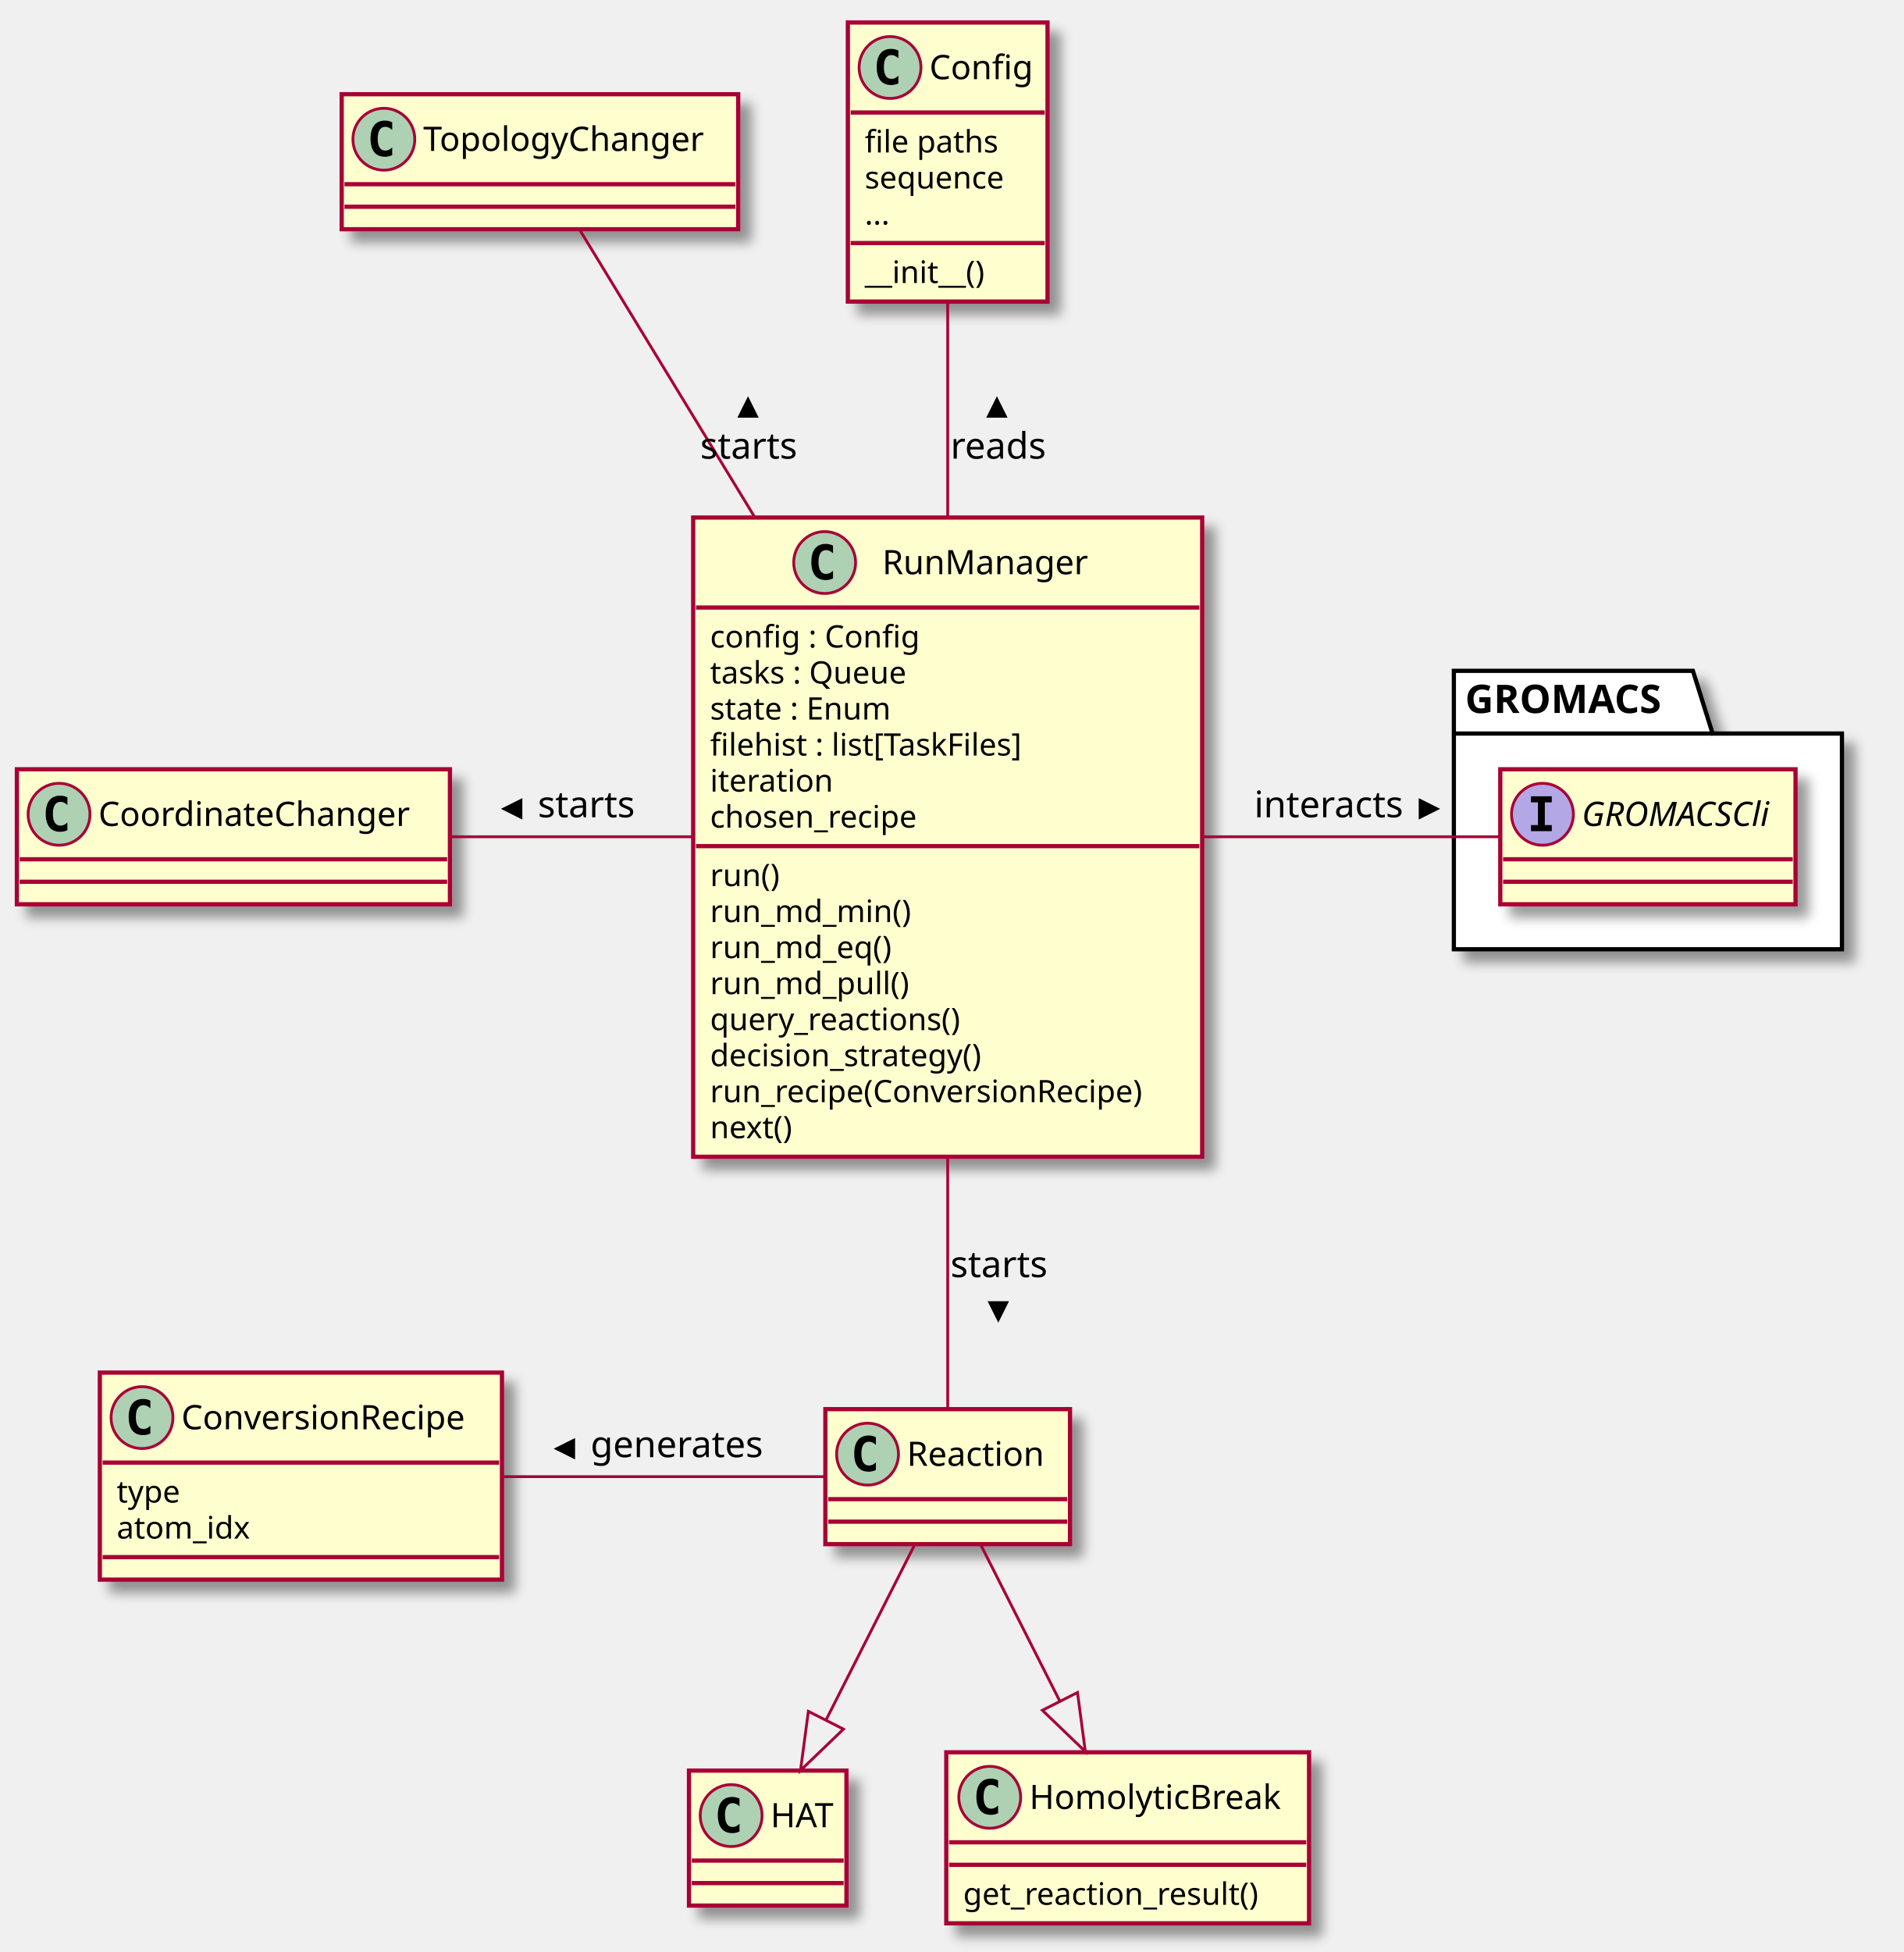
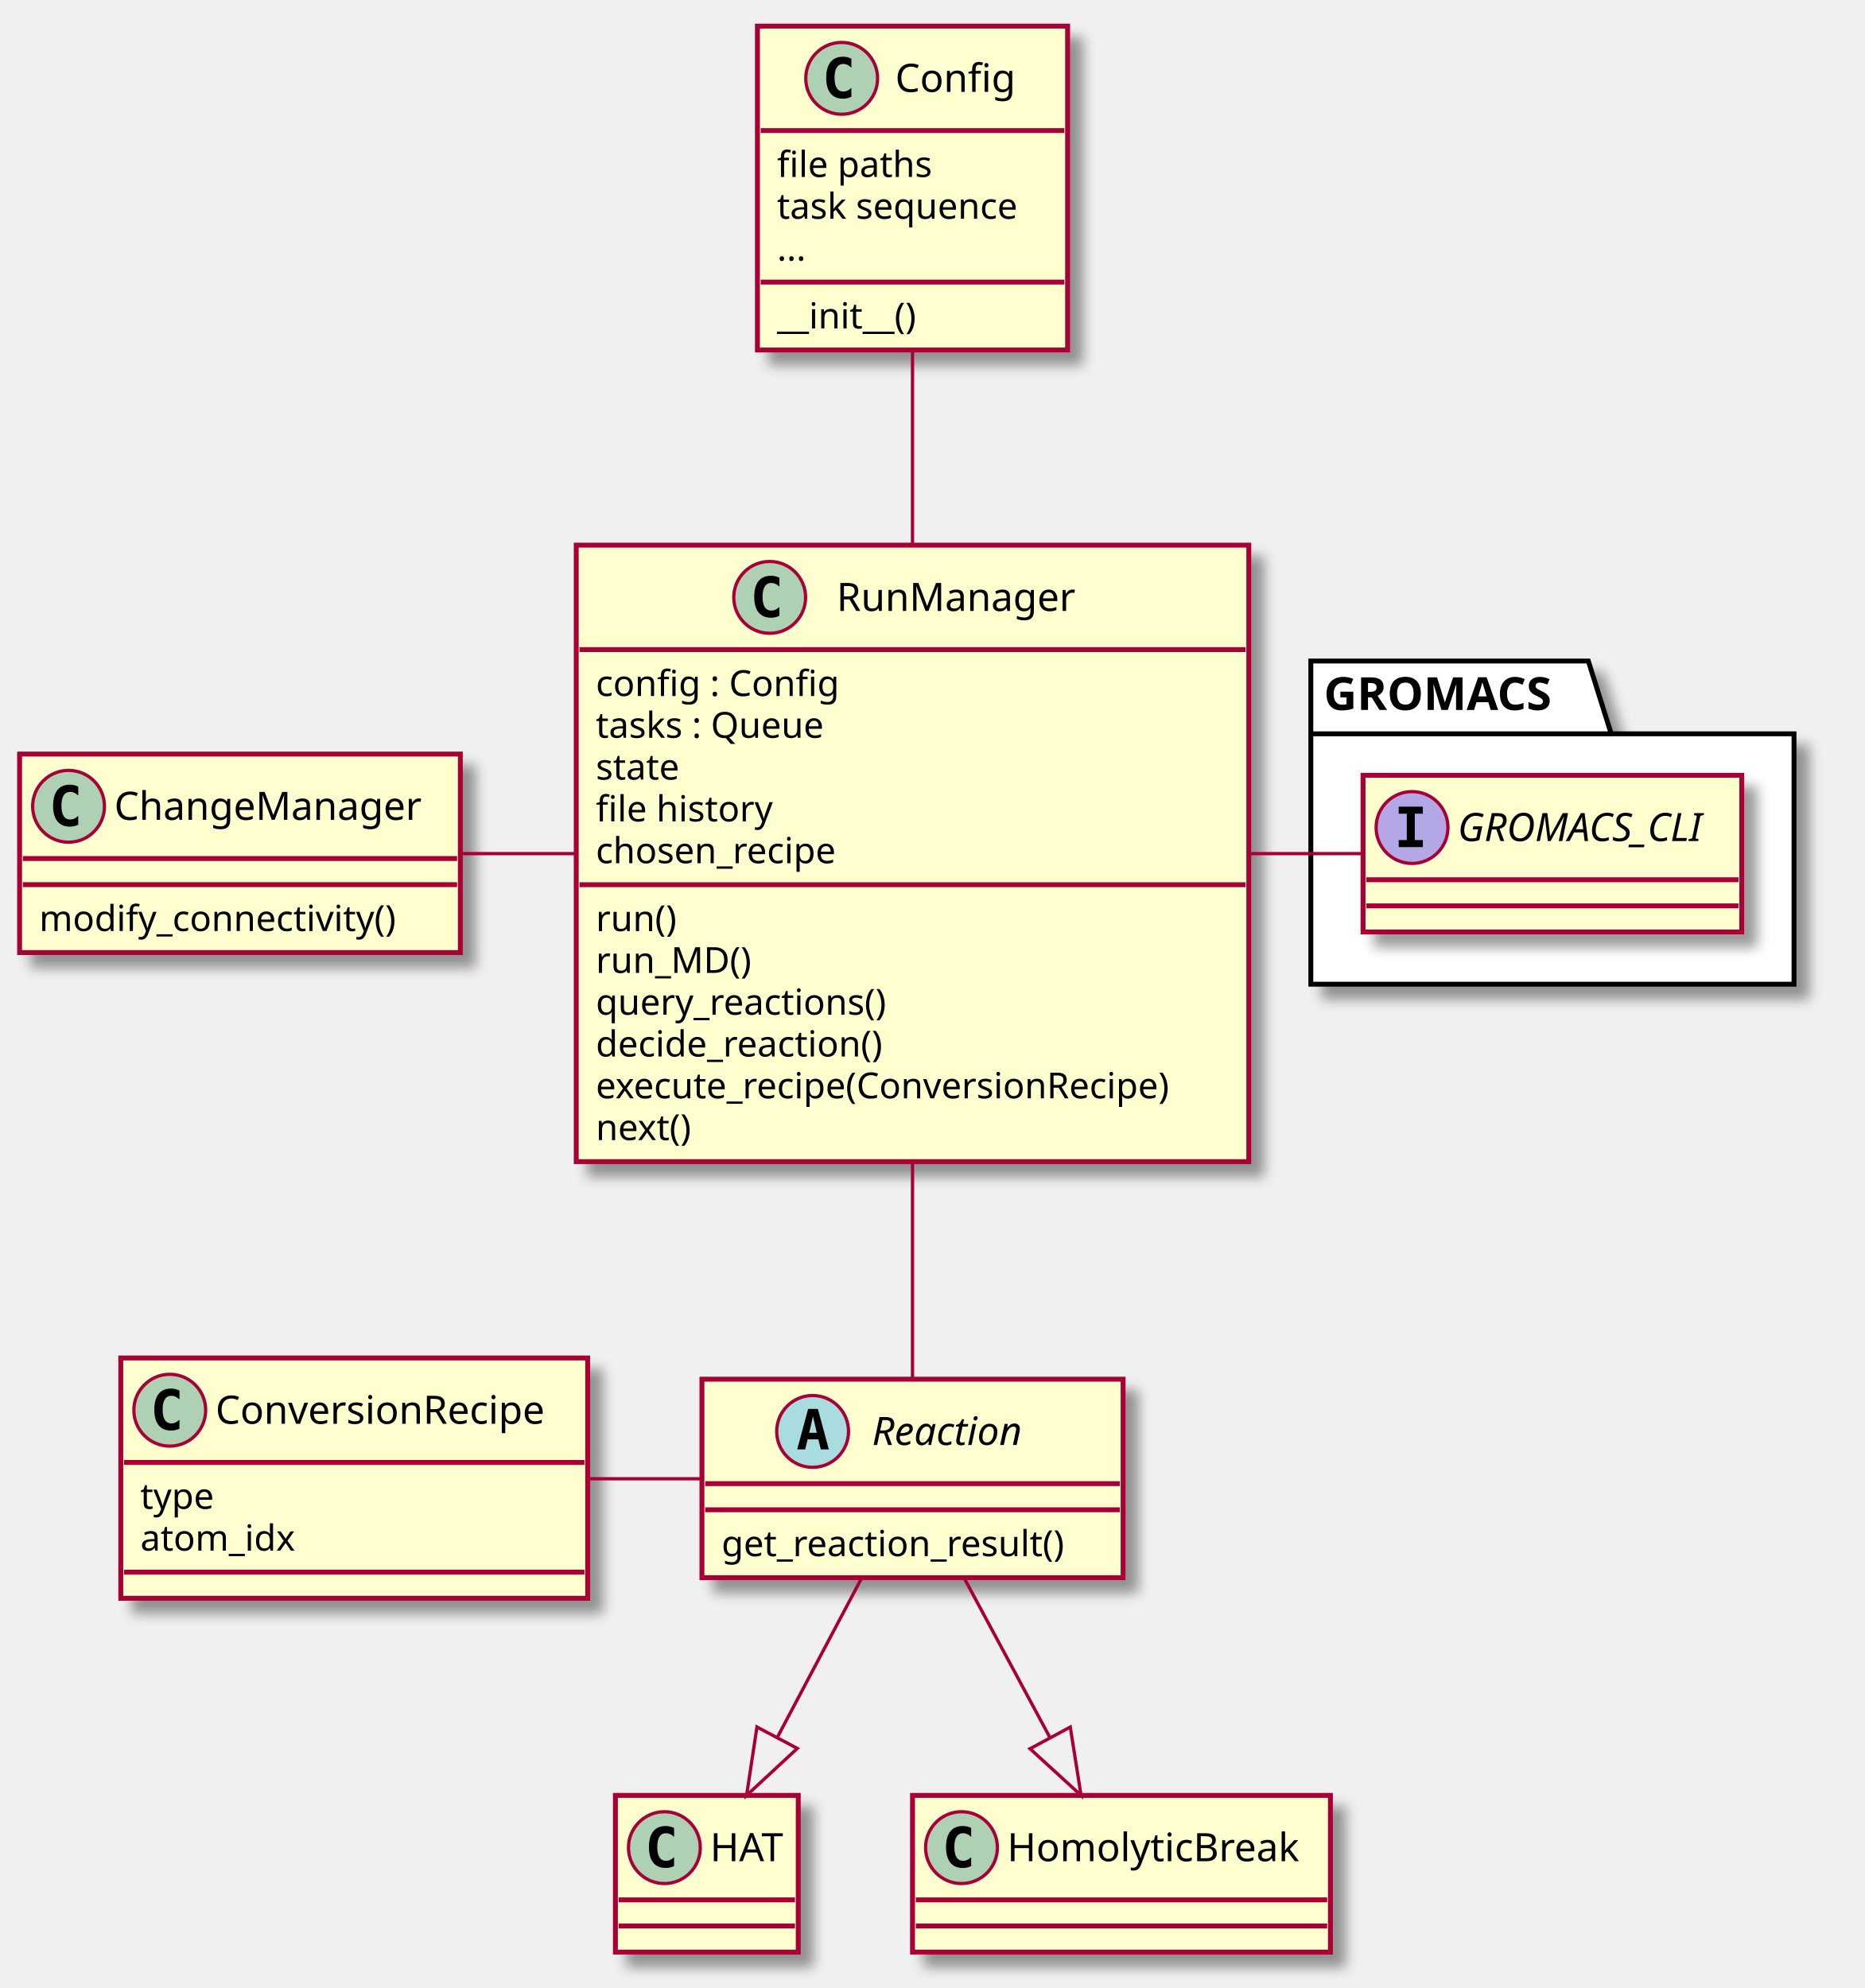
- <svg xmlns="http://www.w3.org/2000/svg" contentScriptType="application/ecmascript" contentStyleType="text/css" height="694px" preserveAspectRatio="none" style="width:677px;height:694px;" version="1.1" viewBox="0 0 677 694" width="677px" zoomAndPan="magnify">
+ <svg xmlns="http://www.w3.org/2000/svg" contentScriptType="application/ecmascript" contentStyleType="text/css" height="609px" preserveAspectRatio="none" style="width:571px;height:609px;" version="1.1" viewBox="0 0 571 609" width="571px" zoomAndPan="magnify">
  <defs>
-     <filter height="300%" id="f1kgyhbndls2fg" width="300%" x="-1" y="-1">
+     <filter height="300%" id="f1m5uqg4k4b4og" width="300%" x="-1" y="-1">
      <feGaussianBlur result="blurOut" stdDeviation="2.0" />
      <feColorMatrix in="blurOut" result="blurOut2" type="matrix" values="0 0 0 0 0 0 0 0 0 0 0 0 0 0 0 0 0 0 .4 0" />
      <feOffset dx="4.0" dy="4.0" in="blurOut2" result="blurOut3" />
      <feBlend in="SourceGraphic" in2="blurOut3" mode="normal" />
    </filter>
  </defs>
  <g>
-     <polygon fill="#FFFFFF" filter="url(#f1kgyhbndls2fg)" points="517,238.5,602,238.5,609,260.797,655,260.797,655,337.5,517,337.5,517,238.5" style="stroke: #000000; stroke-width: 1.5;" />
-     <line style="stroke: #000000; stroke-width: 1.5;" x1="517" x2="609" y1="260.797" y2="260.797" />
-     <text fill="#000000" font-family="sans-serif" font-size="14" font-weight="bold" lengthAdjust="spacingAndGlyphs" textLength="79" x="521" y="253.495">GROMACS</text>
-     <rect fill="#FEFECE" filter="url(#f1kgyhbndls2fg)" height="48" id="GROMACSCli" style="stroke: #A80036; stroke-width: 1.5;" width="105" x="533.5" y="273.5" />
-     <ellipse cx="548.5" cy="289.5" fill="#B4A7E5" rx="11" ry="11" style="stroke: #A80036; stroke-width: 1.0;" />
-     <path d="M544.422,285.266 L544.422,283.109 L551.812,283.109 L551.812,285.266 L549.344,285.266 L549.344,293.344 L551.812,293.344 L551.812,295.5 L544.422,295.5 L544.422,293.344 L546.891,293.344 L546.891,285.266 L544.422,285.266 Z " />
-     <text fill="#000000" font-family="sans-serif" font-size="12" font-style="italic" lengthAdjust="spacingAndGlyphs" textLength="73" x="562.5" y="293.654">GROMACSCli</text>
-     <line style="stroke: #A80036; stroke-width: 1.5;" x1="534.5" x2="637.5" y1="305.5" y2="305.5" />
-     <line style="stroke: #A80036; stroke-width: 1.5;" x1="534.5" x2="637.5" y1="313.5" y2="313.5" />
-     <rect fill="#FEFECE" filter="url(#f1kgyhbndls2fg)" height="227.266" id="RunManager" style="stroke: #A80036; stroke-width: 1.5;" width="181" x="246.5" y="184" />
-     <ellipse cx="293.25" cy="200" fill="#ADD1B2" rx="11" ry="11" style="stroke: #A80036; stroke-width: 1.0;" />
-     <path d="M296.219,205.641 Q295.641,205.938 295,206.078 Q294.359,206.234 293.656,206.234 Q291.156,206.234 289.828,204.594 Q288.516,202.938 288.516,199.812 Q288.516,196.688 289.828,195.031 Q291.156,193.375 293.656,193.375 Q294.359,193.375 295,193.531 Q295.656,193.688 296.219,193.984 L296.219,196.703 Q295.594,196.125 295,195.859 Q294.406,195.578 293.781,195.578 Q292.438,195.578 291.75,196.656 Q291.062,197.719 291.062,199.812 Q291.062,201.906 291.75,202.984 Q292.438,204.047 293.781,204.047 Q294.406,204.047 295,203.781 Q295.594,203.5 296.219,202.922 L296.219,205.641 Z " />
-     <text fill="#000000" font-family="sans-serif" font-size="12" lengthAdjust="spacingAndGlyphs" textLength="79" x="313.75" y="204.154">RunManager</text>
-     <line style="stroke: #A80036; stroke-width: 1.5;" x1="247.5" x2="426.5" y1="216" y2="216" />
-     <text fill="#000000" font-family="sans-serif" font-size="11" lengthAdjust="spacingAndGlyphs" textLength="82" x="252.5" y="230.21">config : Config</text>
-     <text fill="#000000" font-family="sans-serif" font-size="11" lengthAdjust="spacingAndGlyphs" textLength="80" x="252.5" y="243.015">tasks : Queue</text>
-     <text fill="#000000" font-family="sans-serif" font-size="11" lengthAdjust="spacingAndGlyphs" textLength="73" x="252.5" y="255.82">state : Enum</text>
-     <text fill="#000000" font-family="sans-serif" font-size="11" lengthAdjust="spacingAndGlyphs" textLength="128" x="252.5" y="268.625">filehist : list[TaskFiles]</text>
-     <text fill="#000000" font-family="sans-serif" font-size="11" lengthAdjust="spacingAndGlyphs" textLength="47" x="252.5" y="281.429">iteration</text>
-     <text fill="#000000" font-family="sans-serif" font-size="11" lengthAdjust="spacingAndGlyphs" textLength="82" x="252.5" y="294.234">chosen_recipe</text>
-     <line style="stroke: #A80036; stroke-width: 1.5;" x1="247.5" x2="426.5" y1="300.828" y2="300.828" />
-     <text fill="#000000" font-family="sans-serif" font-size="11" lengthAdjust="spacingAndGlyphs" textLength="27" x="252.5" y="315.039">run()</text>
-     <text fill="#000000" font-family="sans-serif" font-size="11" lengthAdjust="spacingAndGlyphs" textLength="78" x="252.5" y="327.843">run_md_min()</text>
-     <text fill="#000000" font-family="sans-serif" font-size="11" lengthAdjust="spacingAndGlyphs" textLength="71" x="252.5" y="340.648">run_md_eq()</text>
-     <text fill="#000000" font-family="sans-serif" font-size="11" lengthAdjust="spacingAndGlyphs" textLength="77" x="252.5" y="353.453">run_md_pull()</text>
-     <text fill="#000000" font-family="sans-serif" font-size="11" lengthAdjust="spacingAndGlyphs" textLength="99" x="252.5" y="366.257">query_reactions()</text>
-     <text fill="#000000" font-family="sans-serif" font-size="11" lengthAdjust="spacingAndGlyphs" textLength="108" x="252.5" y="379.062">decision_strategy()</text>
-     <text fill="#000000" font-family="sans-serif" font-size="11" lengthAdjust="spacingAndGlyphs" textLength="169" x="252.5" y="391.867">run_recipe(ConversionRecipe)</text>
-     <text fill="#000000" font-family="sans-serif" font-size="11" lengthAdjust="spacingAndGlyphs" textLength="32" x="252.5" y="404.671">next()</text>
-     <rect fill="#FEFECE" filter="url(#f1kgyhbndls2fg)" height="99.219" id="Config" style="stroke: #A80036; stroke-width: 1.5;" width="71" x="301.5" y="8" />
-     <ellipse cx="316.5" cy="24" fill="#ADD1B2" rx="11" ry="11" style="stroke: #A80036; stroke-width: 1.0;" />
-     <path d="M319.469,29.641 Q318.891,29.938 318.25,30.078 Q317.609,30.234 316.906,30.234 Q314.406,30.234 313.078,28.594 Q311.766,26.938 311.766,23.812 Q311.766,20.688 313.078,19.031 Q314.406,17.375 316.906,17.375 Q317.609,17.375 318.25,17.531 Q318.906,17.688 319.469,17.984 L319.469,20.703 Q318.844,20.125 318.25,19.859 Q317.656,19.578 317.031,19.578 Q315.688,19.578 315,20.656 Q314.312,21.719 314.312,23.812 Q314.312,25.906 315,26.984 Q315.688,28.047 317.031,28.047 Q317.656,28.047 318.25,27.781 Q318.844,27.5 319.469,26.922 L319.469,29.641 Z " />
-     <text fill="#000000" font-family="sans-serif" font-size="12" lengthAdjust="spacingAndGlyphs" textLength="39" x="330.5" y="28.154">Config</text>
-     <line style="stroke: #A80036; stroke-width: 1.5;" x1="302.5" x2="371.5" y1="40" y2="40" />
-     <text fill="#000000" font-family="sans-serif" font-size="11" lengthAdjust="spacingAndGlyphs" textLength="53" x="307.5" y="54.21">file paths</text>
-     <text fill="#000000" font-family="sans-serif" font-size="11" lengthAdjust="spacingAndGlyphs" textLength="55" x="307.5" y="67.015">sequence</text>
-     <text fill="#000000" font-family="sans-serif" font-size="11" lengthAdjust="spacingAndGlyphs" textLength="12" x="307.5" y="79.82">...</text>
-     <line style="stroke: #A80036; stroke-width: 1.5;" x1="302.5" x2="371.5" y1="86.414" y2="86.414" />
-     <text fill="#000000" font-family="sans-serif" font-size="11" lengthAdjust="spacingAndGlyphs" textLength="49" x="307.5" y="100.624">__init__()</text>
-     <rect fill="#FEFECE" filter="url(#f1kgyhbndls2fg)" height="73.609" id="ConversionRecipe" style="stroke: #A80036; stroke-width: 1.5;" width="143" x="35.5" y="488" />
-     <ellipse cx="50.5" cy="504" fill="#ADD1B2" rx="11" ry="11" style="stroke: #A80036; stroke-width: 1.0;" />
-     <path d="M53.469,509.641 Q52.891,509.938 52.25,510.078 Q51.609,510.234 50.906,510.234 Q48.406,510.234 47.078,508.594 Q45.766,506.938 45.766,503.812 Q45.766,500.688 47.078,499.031 Q48.406,497.375 50.906,497.375 Q51.609,497.375 52.25,497.531 Q52.906,497.688 53.469,497.984 L53.469,500.703 Q52.844,500.125 52.25,499.859 Q51.656,499.578 51.031,499.578 Q49.688,499.578 49,500.656 Q48.312,501.719 48.312,503.812 Q48.312,505.906 49,506.984 Q49.688,508.047 51.031,508.047 Q51.656,508.047 52.25,507.781 Q52.844,507.5 53.469,506.922 L53.469,509.641 Z " />
-     <text fill="#000000" font-family="sans-serif" font-size="12" lengthAdjust="spacingAndGlyphs" textLength="111" x="64.5" y="508.154">ConversionRecipe</text>
-     <line style="stroke: #A80036; stroke-width: 1.5;" x1="36.5" x2="177.5" y1="520" y2="520" />
-     <text fill="#000000" font-family="sans-serif" font-size="11" lengthAdjust="spacingAndGlyphs" textLength="24" x="41.5" y="534.21">type</text>
-     <text fill="#000000" font-family="sans-serif" font-size="11" lengthAdjust="spacingAndGlyphs" textLength="51" x="41.5" y="547.015">atom_idx</text>
-     <line style="stroke: #A80036; stroke-width: 1.5;" x1="36.5" x2="177.5" y1="553.609" y2="553.609" />
-     <rect fill="#FEFECE" filter="url(#f1kgyhbndls2fg)" height="48" id="Reaction" style="stroke: #A80036; stroke-width: 1.5;" width="87" x="293.5" y="501" />
-     <ellipse cx="308.5" cy="517" fill="#ADD1B2" rx="11" ry="11" style="stroke: #A80036; stroke-width: 1.0;" />
-     <path d="M311.469,522.641 Q310.891,522.938 310.25,523.078 Q309.609,523.234 308.906,523.234 Q306.406,523.234 305.078,521.594 Q303.766,519.938 303.766,516.812 Q303.766,513.688 305.078,512.031 Q306.406,510.375 308.906,510.375 Q309.609,510.375 310.25,510.531 Q310.906,510.688 311.469,510.984 L311.469,513.703 Q310.844,513.125 310.25,512.859 Q309.656,512.578 309.031,512.578 Q307.688,512.578 307,513.656 Q306.312,514.719 306.312,516.812 Q306.312,518.906 307,519.984 Q307.688,521.047 309.031,521.047 Q309.656,521.047 310.25,520.781 Q310.844,520.5 311.469,519.922 L311.469,522.641 Z " />
-     <text fill="#000000" font-family="sans-serif" font-size="12" lengthAdjust="spacingAndGlyphs" textLength="55" x="322.5" y="521.154">Reaction</text>
-     <line style="stroke: #A80036; stroke-width: 1.5;" x1="294.5" x2="379.5" y1="533" y2="533" />
-     <line style="stroke: #A80036; stroke-width: 1.5;" x1="294.5" x2="379.5" y1="541" y2="541" />
-     <rect fill="#FEFECE" filter="url(#f1kgyhbndls2fg)" height="48" id="HAT" style="stroke: #A80036; stroke-width: 1.5;" width="56" x="245" y="629.5" />
-     <ellipse cx="260" cy="645.5" fill="#ADD1B2" rx="11" ry="11" style="stroke: #A80036; stroke-width: 1.0;" />
-     <path d="M262.969,651.141 Q262.391,651.438 261.75,651.578 Q261.109,651.734 260.406,651.734 Q257.906,651.734 256.578,650.094 Q255.266,648.438 255.266,645.312 Q255.266,642.188 256.578,640.531 Q257.906,638.875 260.406,638.875 Q261.109,638.875 261.75,639.031 Q262.406,639.188 262.969,639.484 L262.969,642.203 Q262.344,641.625 261.75,641.359 Q261.156,641.078 260.531,641.078 Q259.188,641.078 258.5,642.156 Q257.812,643.219 257.812,645.312 Q257.812,647.406 258.5,648.484 Q259.188,649.547 260.531,649.547 Q261.156,649.547 261.75,649.281 Q262.344,649 262.969,648.422 L262.969,651.141 Z " />
-     <text fill="#000000" font-family="sans-serif" font-size="12" lengthAdjust="spacingAndGlyphs" textLength="24" x="274" y="649.654">HAT</text>
-     <line style="stroke: #A80036; stroke-width: 1.5;" x1="246" x2="300" y1="661.5" y2="661.5" />
-     <line style="stroke: #A80036; stroke-width: 1.5;" x1="246" x2="300" y1="669.5" y2="669.5" />
-     <rect fill="#FEFECE" filter="url(#f1kgyhbndls2fg)" height="60.805" id="HomolyticBreak" style="stroke: #A80036; stroke-width: 1.5;" width="129" x="336.5" y="623" />
-     <ellipse cx="351.95" cy="639" fill="#ADD1B2" rx="11" ry="11" style="stroke: #A80036; stroke-width: 1.0;" />
-     <path d="M354.919,644.641 Q354.341,644.938 353.7,645.078 Q353.059,645.234 352.356,645.234 Q349.856,645.234 348.528,643.594 Q347.216,641.938 347.216,638.812 Q347.216,635.688 348.528,634.031 Q349.856,632.375 352.356,632.375 Q353.059,632.375 353.7,632.531 Q354.356,632.688 354.919,632.984 L354.919,635.703 Q354.294,635.125 353.7,634.859 Q353.106,634.578 352.481,634.578 Q351.137,634.578 350.45,635.656 Q349.762,636.719 349.762,638.812 Q349.762,640.906 350.45,641.984 Q351.137,643.047 352.481,643.047 Q353.106,643.047 353.7,642.781 Q354.294,642.5 354.919,641.922 L354.919,644.641 Z " />
-     <text fill="#000000" font-family="sans-serif" font-size="12" lengthAdjust="spacingAndGlyphs" textLength="96" x="366.05" y="643.154">HomolyticBreak</text>
-     <line style="stroke: #A80036; stroke-width: 1.5;" x1="337.5" x2="464.5" y1="655" y2="655" />
-     <line style="stroke: #A80036; stroke-width: 1.5;" x1="337.5" x2="464.5" y1="663" y2="663" />
-     <text fill="#000000" font-family="sans-serif" font-size="11" lengthAdjust="spacingAndGlyphs" textLength="117" x="342.5" y="677.21">get_reaction_result()</text>
-     <rect fill="#FEFECE" filter="url(#f1kgyhbndls2fg)" height="48" id="CoordinateChanger" style="stroke: #A80036; stroke-width: 1.5;" width="154" x="6" y="273.5" />
-     <ellipse cx="21" cy="289.5" fill="#ADD1B2" rx="11" ry="11" style="stroke: #A80036; stroke-width: 1.0;" />
-     <path d="M23.969,295.141 Q23.391,295.438 22.75,295.578 Q22.109,295.734 21.406,295.734 Q18.906,295.734 17.578,294.094 Q16.266,292.438 16.266,289.312 Q16.266,286.188 17.578,284.531 Q18.906,282.875 21.406,282.875 Q22.109,282.875 22.75,283.031 Q23.406,283.188 23.969,283.484 L23.969,286.203 Q23.344,285.625 22.75,285.359 Q22.156,285.078 21.531,285.078 Q20.188,285.078 19.5,286.156 Q18.812,287.219 18.812,289.312 Q18.812,291.406 19.5,292.484 Q20.188,293.547 21.531,293.547 Q22.156,293.547 22.75,293.281 Q23.344,293 23.969,292.422 L23.969,295.141 Z " />
-     <text fill="#000000" font-family="sans-serif" font-size="12" lengthAdjust="spacingAndGlyphs" textLength="122" x="35" y="293.654">CoordinateChanger</text>
-     <line style="stroke: #A80036; stroke-width: 1.5;" x1="7" x2="159" y1="305.5" y2="305.5" />
-     <line style="stroke: #A80036; stroke-width: 1.5;" x1="7" x2="159" y1="313.5" y2="313.5" />
-     <rect fill="#FEFECE" filter="url(#f1kgyhbndls2fg)" height="48" id="TopologyChanger" style="stroke: #A80036; stroke-width: 1.5;" width="141" x="121.5" y="33.5" />
-     <ellipse cx="136.5" cy="49.5" fill="#ADD1B2" rx="11" ry="11" style="stroke: #A80036; stroke-width: 1.0;" />
-     <path d="M139.469,55.141 Q138.891,55.438 138.25,55.578 Q137.609,55.734 136.906,55.734 Q134.406,55.734 133.078,54.094 Q131.766,52.438 131.766,49.312 Q131.766,46.188 133.078,44.531 Q134.406,42.875 136.906,42.875 Q137.609,42.875 138.25,43.031 Q138.906,43.188 139.469,43.484 L139.469,46.203 Q138.844,45.625 138.25,45.359 Q137.656,45.078 137.031,45.078 Q135.688,45.078 135,46.156 Q134.312,47.219 134.312,49.312 Q134.312,51.406 135,52.484 Q135.688,53.547 137.031,53.547 Q137.656,53.547 138.25,53.281 Q138.844,53 139.469,52.422 L139.469,55.141 Z " />
-     <text fill="#000000" font-family="sans-serif" font-size="12" lengthAdjust="spacingAndGlyphs" textLength="109" x="150.5" y="53.654">TopologyChanger</text>
-     <line style="stroke: #A80036; stroke-width: 1.5;" x1="122.5" x2="261.5" y1="65.5" y2="65.5" />
-     <line style="stroke: #A80036; stroke-width: 1.5;" x1="122.5" x2="261.5" y1="73.5" y2="73.5" />
-     <path d="M325.26,549.2 C316.47,566.59 304.2,590.83 293.76,611.46 " fill="none" id="Reaction-HAT" style="stroke: #A80036; stroke-width: 1.0;" />
-     <polygon fill="none" points="299.94,614.76,284.66,629.45,287.45,608.44,299.94,614.76" style="stroke: #A80036; stroke-width: 1.0;" />
-     <path d="M348.74,549.2 C356.59,564.72 367.2,585.69 376.81,604.69 " fill="none" id="Reaction-HomolyticBreak" style="stroke: #A80036; stroke-width: 1.0;" />
-     <polygon fill="none" points="383.16,601.74,385.95,622.75,370.67,608.06,383.16,601.74" style="stroke: #A80036; stroke-width: 1.0;" />
-     <path d="M337,107.24 C337,129.54 337,156.97 337,183.96 " fill="none" id="Config-RunManager" style="stroke: #A80036; stroke-width: 1.0;" />
-     <polygon fill="#000000" points="351.5,148,354.5,142,357.5,148,351.5,148" style="stroke: #000000; stroke-width: 1.0;" />
-     <text fill="#000000" font-family="sans-serif" font-size="13" lengthAdjust="spacingAndGlyphs" textLength="36" x="338" y="163.067">reads</text>
-     <path d="M427.6,297.5 C463.2,297.5 502.8,297.5 533.5,297.5 " fill="none" id="RunManager-GROMACSCli" style="stroke: #A80036; stroke-width: 1.0;" />
-     <text fill="#000000" font-family="sans-serif" font-size="13" lengthAdjust="spacingAndGlyphs" textLength="56" x="446" y="290.567">interacts</text>
-     <polygon fill="#000000" points="505,284.566,511,287.566,505,290.566,505,284.566" style="stroke: #000000; stroke-width: 1.0;" />
-     <path d="M337,411.25 C337,445.16 337,479.08 337,500.72 " fill="none" id="RunManager-Reaction" style="stroke: #A80036; stroke-width: 1.0;" />
-     <text fill="#000000" font-family="sans-serif" font-size="13" lengthAdjust="spacingAndGlyphs" textLength="37" x="338" y="454.067">starts</text>
-     <polygon fill="#000000" points="352,463.133,355,469.133,358,463.133,352,463.133" style="stroke: #000000; stroke-width: 1.0;" />
-     <path d="M178.51,525 C216.1,525 260.95,525 293.33,525 " fill="none" id="ConversionRecipe-Reaction" style="stroke: #A80036; stroke-width: 1.0;" />
-     <polygon fill="#000000" points="204,512.066,198,515.066,204,518.066,204,512.066" style="stroke: #000000; stroke-width: 1.0;" />
-     <text fill="#000000" font-family="sans-serif" font-size="13" lengthAdjust="spacingAndGlyphs" textLength="65" x="210" y="518.067">generates</text>
-     <path d="M160.24,297.5 C187.39,297.5 218.14,297.5 246.29,297.5 " fill="none" id="CoordinateChanger-RunManager" style="stroke: #A80036; stroke-width: 1.0;" />
-     <polygon fill="#000000" points="185.25,284.566,179.25,287.566,185.25,290.566,185.25,284.566" style="stroke: #000000; stroke-width: 1.0;" />
-     <text fill="#000000" font-family="sans-serif" font-size="13" lengthAdjust="spacingAndGlyphs" textLength="37" x="191.25" y="290.567">starts</text>
-     <path d="M206.17,81.75 C220.85,105.85 244.89,145.32 268.39,183.89 " fill="none" id="TopologyChanger-RunManager" style="stroke: #A80036; stroke-width: 1.0;" />
-     <polygon fill="#000000" points="263,148,266,142,269,148,263,148" style="stroke: #000000; stroke-width: 1.0;" />
-     <text fill="#000000" font-family="sans-serif" font-size="13" lengthAdjust="spacingAndGlyphs" textLength="37" x="249" y="163.067">starts</text>
+     <polygon fill="#FFFFFF" filter="url(#f1m5uqg4k4b4og)" points="401.5,202.5,486.5,202.5,493.5,224.797,549.5,224.797,549.5,301.5,401.5,301.5,401.5,202.5" style="stroke: #000000; stroke-width: 1.5;" />
+     <line style="stroke: #000000; stroke-width: 1.5;" x1="401.5" x2="493.5" y1="224.797" y2="224.797" />
+     <text fill="#000000" font-family="sans-serif" font-size="14" font-weight="bold" lengthAdjust="spacingAndGlyphs" textLength="79" x="405.5" y="217.495">GROMACS</text>
+     <rect fill="#FEFECE" filter="url(#f1m5uqg4k4b4og)" height="48" id="GROMACS_CLI" style="stroke: #A80036; stroke-width: 1.5;" width="116" x="417.5" y="237.5" />
+     <ellipse cx="432.5" cy="253.5" fill="#B4A7E5" rx="11" ry="11" style="stroke: #A80036; stroke-width: 1.0;" />
+     <path d="M428.422,249.266 L428.422,247.109 L435.812,247.109 L435.812,249.266 L433.344,249.266 L433.344,257.344 L435.812,257.344 L435.812,259.5 L428.422,259.5 L428.422,257.344 L430.891,257.344 L430.891,249.266 L428.422,249.266 Z " />
+     <text fill="#000000" font-family="sans-serif" font-size="12" font-style="italic" lengthAdjust="spacingAndGlyphs" textLength="84" x="446.5" y="257.654">GROMACS_CLI</text>
+     <line style="stroke: #A80036; stroke-width: 1.5;" x1="418.5" x2="532.5" y1="269.5" y2="269.5" />
+     <line style="stroke: #A80036; stroke-width: 1.5;" x1="418.5" x2="532.5" y1="277.5" y2="277.5" />
+     <rect fill="#FEFECE" filter="url(#f1m5uqg4k4b4og)" height="188.852" id="RunManager" style="stroke: #A80036; stroke-width: 1.5;" width="206" x="176.5" y="167" />
+     <ellipse cx="235.75" cy="183" fill="#ADD1B2" rx="11" ry="11" style="stroke: #A80036; stroke-width: 1.0;" />
+     <path d="M238.719,188.641 Q238.141,188.938 237.5,189.078 Q236.859,189.234 236.156,189.234 Q233.656,189.234 232.328,187.594 Q231.016,185.938 231.016,182.812 Q231.016,179.688 232.328,178.031 Q233.656,176.375 236.156,176.375 Q236.859,176.375 237.5,176.531 Q238.156,176.688 238.719,176.984 L238.719,179.703 Q238.094,179.125 237.5,178.859 Q236.906,178.578 236.281,178.578 Q234.938,178.578 234.25,179.656 Q233.562,180.719 233.562,182.812 Q233.562,184.906 234.25,185.984 Q234.938,187.047 236.281,187.047 Q236.906,187.047 237.5,186.781 Q238.094,186.5 238.719,185.922 L238.719,188.641 Z " />
+     <text fill="#000000" font-family="sans-serif" font-size="12" lengthAdjust="spacingAndGlyphs" textLength="79" x="256.25" y="187.154">RunManager</text>
+     <line style="stroke: #A80036; stroke-width: 1.5;" x1="177.5" x2="381.5" y1="199" y2="199" />
+     <text fill="#000000" font-family="sans-serif" font-size="11" lengthAdjust="spacingAndGlyphs" textLength="82" x="182.5" y="213.21">config : Config</text>
+     <text fill="#000000" font-family="sans-serif" font-size="11" lengthAdjust="spacingAndGlyphs" textLength="80" x="182.5" y="226.015">tasks : Queue</text>
+     <text fill="#000000" font-family="sans-serif" font-size="11" lengthAdjust="spacingAndGlyphs" textLength="29" x="182.5" y="238.82">state</text>
+     <text fill="#000000" font-family="sans-serif" font-size="11" lengthAdjust="spacingAndGlyphs" textLength="60" x="182.5" y="251.625">file history</text>
+     <text fill="#000000" font-family="sans-serif" font-size="11" lengthAdjust="spacingAndGlyphs" textLength="82" x="182.5" y="264.429">chosen_recipe</text>
+     <line style="stroke: #A80036; stroke-width: 1.5;" x1="177.5" x2="381.5" y1="271.023" y2="271.023" />
+     <text fill="#000000" font-family="sans-serif" font-size="11" lengthAdjust="spacingAndGlyphs" textLength="27" x="182.5" y="285.234">run()</text>
+     <text fill="#000000" font-family="sans-serif" font-size="11" lengthAdjust="spacingAndGlyphs" textLength="50" x="182.5" y="298.039">run_MD()</text>
+     <text fill="#000000" font-family="sans-serif" font-size="11" lengthAdjust="spacingAndGlyphs" textLength="99" x="182.5" y="310.843">query_reactions()</text>
+     <text fill="#000000" font-family="sans-serif" font-size="11" lengthAdjust="spacingAndGlyphs" textLength="97" x="182.5" y="323.648">decide_reaction()</text>
+     <text fill="#000000" font-family="sans-serif" font-size="11" lengthAdjust="spacingAndGlyphs" textLength="194" x="182.5" y="336.453">execute_recipe(ConversionRecipe)</text>
+     <text fill="#000000" font-family="sans-serif" font-size="11" lengthAdjust="spacingAndGlyphs" textLength="32" x="182.5" y="349.257">next()</text>
+     <rect fill="#FEFECE" filter="url(#f1m5uqg4k4b4og)" height="99.219" id="Config" style="stroke: #A80036; stroke-width: 1.5;" width="95" x="232" y="8" />
+     <ellipse cx="257.8" cy="24" fill="#ADD1B2" rx="11" ry="11" style="stroke: #A80036; stroke-width: 1.0;" />
+     <path d="M260.769,29.641 Q260.191,29.938 259.55,30.078 Q258.909,30.234 258.206,30.234 Q255.706,30.234 254.378,28.594 Q253.066,26.938 253.066,23.812 Q253.066,20.688 254.378,19.031 Q255.706,17.375 258.206,17.375 Q258.909,17.375 259.55,17.531 Q260.206,17.688 260.769,17.984 L260.769,20.703 Q260.144,20.125 259.55,19.859 Q258.956,19.578 258.331,19.578 Q256.988,19.578 256.3,20.656 Q255.613,21.719 255.613,23.812 Q255.613,25.906 256.3,26.984 Q256.988,28.047 258.331,28.047 Q258.956,28.047 259.55,27.781 Q260.144,27.5 260.769,26.922 L260.769,29.641 Z " />
+     <text fill="#000000" font-family="sans-serif" font-size="12" lengthAdjust="spacingAndGlyphs" textLength="39" x="274.2" y="28.154">Config</text>
+     <line style="stroke: #A80036; stroke-width: 1.5;" x1="233" x2="326" y1="40" y2="40" />
+     <text fill="#000000" font-family="sans-serif" font-size="11" lengthAdjust="spacingAndGlyphs" textLength="53" x="238" y="54.21">file paths</text>
+     <text fill="#000000" font-family="sans-serif" font-size="11" lengthAdjust="spacingAndGlyphs" textLength="83" x="238" y="67.015">task sequence</text>
+     <text fill="#000000" font-family="sans-serif" font-size="11" lengthAdjust="spacingAndGlyphs" textLength="12" x="238" y="79.82">...</text>
+     <line style="stroke: #A80036; stroke-width: 1.5;" x1="233" x2="326" y1="86.414" y2="86.414" />
+     <text fill="#000000" font-family="sans-serif" font-size="11" lengthAdjust="spacingAndGlyphs" textLength="49" x="238" y="100.624">__init__()</text>
+     <rect fill="#FEFECE" filter="url(#f1m5uqg4k4b4og)" height="73.609" id="ConversionRecipe" style="stroke: #A80036; stroke-width: 1.5;" width="143" x="37" y="416" />
+     <ellipse cx="52" cy="432" fill="#ADD1B2" rx="11" ry="11" style="stroke: #A80036; stroke-width: 1.0;" />
+     <path d="M54.969,437.641 Q54.391,437.938 53.75,438.078 Q53.109,438.234 52.406,438.234 Q49.906,438.234 48.578,436.594 Q47.266,434.938 47.266,431.812 Q47.266,428.688 48.578,427.031 Q49.906,425.375 52.406,425.375 Q53.109,425.375 53.75,425.531 Q54.406,425.688 54.969,425.984 L54.969,428.703 Q54.344,428.125 53.75,427.859 Q53.156,427.578 52.531,427.578 Q51.188,427.578 50.5,428.656 Q49.812,429.719 49.812,431.812 Q49.812,433.906 50.5,434.984 Q51.188,436.047 52.531,436.047 Q53.156,436.047 53.75,435.781 Q54.344,435.5 54.969,434.922 L54.969,437.641 Z " />
+     <text fill="#000000" font-family="sans-serif" font-size="12" lengthAdjust="spacingAndGlyphs" textLength="111" x="66" y="436.154">ConversionRecipe</text>
+     <line style="stroke: #A80036; stroke-width: 1.5;" x1="38" x2="179" y1="448" y2="448" />
+     <text fill="#000000" font-family="sans-serif" font-size="11" lengthAdjust="spacingAndGlyphs" textLength="24" x="43" y="462.21">type</text>
+     <text fill="#000000" font-family="sans-serif" font-size="11" lengthAdjust="spacingAndGlyphs" textLength="51" x="43" y="475.015">atom_idx</text>
+     <line style="stroke: #A80036; stroke-width: 1.5;" x1="38" x2="179" y1="481.609" y2="481.609" />
+     <rect fill="#FEFECE" filter="url(#f1m5uqg4k4b4og)" height="60.805" id="Reaction" style="stroke: #A80036; stroke-width: 1.5;" width="129" x="215" y="422.5" />
+     <ellipse cx="248.9" cy="438.5" fill="#A9DCDF" rx="11" ry="11" style="stroke: #A80036; stroke-width: 1.0;" />
+     <path d="M249.009,433.844 L247.853,438.922 L250.181,438.922 L249.009,433.844 Z M247.525,431.609 L250.509,431.609 L253.869,444 L251.416,444 L250.65,440.938 L247.369,440.938 L246.619,444 L244.181,444 L247.525,431.609 Z " />
+     <text fill="#000000" font-family="sans-serif" font-size="12" font-style="italic" lengthAdjust="spacingAndGlyphs" textLength="55" x="267.1" y="442.654">Reaction</text>
+     <line style="stroke: #A80036; stroke-width: 1.5;" x1="216" x2="343" y1="454.5" y2="454.5" />
+     <line style="stroke: #A80036; stroke-width: 1.5;" x1="216" x2="343" y1="462.5" y2="462.5" />
+     <text fill="#000000" font-family="sans-serif" font-size="11" lengthAdjust="spacingAndGlyphs" textLength="117" x="221" y="476.71">get_reaction_result()</text>
+     <rect fill="#FEFECE" filter="url(#f1m5uqg4k4b4og)" height="48" id="HAT" style="stroke: #A80036; stroke-width: 1.5;" width="56" x="188.5" y="550" />
+     <ellipse cx="203.5" cy="566" fill="#ADD1B2" rx="11" ry="11" style="stroke: #A80036; stroke-width: 1.0;" />
+     <path d="M206.469,571.641 Q205.891,571.938 205.25,572.078 Q204.609,572.234 203.906,572.234 Q201.406,572.234 200.078,570.594 Q198.766,568.938 198.766,565.812 Q198.766,562.688 200.078,561.031 Q201.406,559.375 203.906,559.375 Q204.609,559.375 205.25,559.531 Q205.906,559.688 206.469,559.984 L206.469,562.703 Q205.844,562.125 205.25,561.859 Q204.656,561.578 204.031,561.578 Q202.688,561.578 202,562.656 Q201.312,563.719 201.312,565.812 Q201.312,567.906 202,568.984 Q202.688,570.047 204.031,570.047 Q204.656,570.047 205.25,569.781 Q205.844,569.5 206.469,568.922 L206.469,571.641 Z " />
+     <text fill="#000000" font-family="sans-serif" font-size="12" lengthAdjust="spacingAndGlyphs" textLength="24" x="217.5" y="570.154">HAT</text>
+     <line style="stroke: #A80036; stroke-width: 1.5;" x1="189.5" x2="243.5" y1="582" y2="582" />
+     <line style="stroke: #A80036; stroke-width: 1.5;" x1="189.5" x2="243.5" y1="590" y2="590" />
+     <rect fill="#FEFECE" filter="url(#f1m5uqg4k4b4og)" height="48" id="HomolyticBreak" style="stroke: #A80036; stroke-width: 1.5;" width="128" x="279.5" y="550" />
+     <ellipse cx="294.5" cy="566" fill="#ADD1B2" rx="11" ry="11" style="stroke: #A80036; stroke-width: 1.0;" />
+     <path d="M297.469,571.641 Q296.891,571.938 296.25,572.078 Q295.609,572.234 294.906,572.234 Q292.406,572.234 291.078,570.594 Q289.766,568.938 289.766,565.812 Q289.766,562.688 291.078,561.031 Q292.406,559.375 294.906,559.375 Q295.609,559.375 296.25,559.531 Q296.906,559.688 297.469,559.984 L297.469,562.703 Q296.844,562.125 296.25,561.859 Q295.656,561.578 295.031,561.578 Q293.688,561.578 293,562.656 Q292.312,563.719 292.312,565.812 Q292.312,567.906 293,568.984 Q293.688,570.047 295.031,570.047 Q295.656,570.047 296.25,569.781 Q296.844,569.5 297.469,568.922 L297.469,571.641 Z " />
+     <text fill="#000000" font-family="sans-serif" font-size="12" lengthAdjust="spacingAndGlyphs" textLength="96" x="308.5" y="570.154">HomolyticBreak</text>
+     <line style="stroke: #A80036; stroke-width: 1.5;" x1="280.5" x2="406.5" y1="582" y2="582" />
+     <line style="stroke: #A80036; stroke-width: 1.5;" x1="280.5" x2="406.5" y1="590" y2="590" />
+     <rect fill="#FEFECE" filter="url(#f1m5uqg4k4b4og)" height="60.805" id="ChangeManager" style="stroke: #A80036; stroke-width: 1.5;" width="135" x="6" y="231" />
+     <ellipse cx="21" cy="247" fill="#ADD1B2" rx="11" ry="11" style="stroke: #A80036; stroke-width: 1.0;" />
+     <path d="M23.969,252.641 Q23.391,252.938 22.75,253.078 Q22.109,253.234 21.406,253.234 Q18.906,253.234 17.578,251.594 Q16.266,249.938 16.266,246.812 Q16.266,243.688 17.578,242.031 Q18.906,240.375 21.406,240.375 Q22.109,240.375 22.75,240.531 Q23.406,240.688 23.969,240.984 L23.969,243.703 Q23.344,243.125 22.75,242.859 Q22.156,242.578 21.531,242.578 Q20.188,242.578 19.5,243.656 Q18.812,244.719 18.812,246.812 Q18.812,248.906 19.5,249.984 Q20.188,251.047 21.531,251.047 Q22.156,251.047 22.75,250.781 Q23.344,250.5 23.969,249.922 L23.969,252.641 Z " />
+     <text fill="#000000" font-family="sans-serif" font-size="12" lengthAdjust="spacingAndGlyphs" textLength="103" x="35" y="251.154">ChangeManager</text>
+     <line style="stroke: #A80036; stroke-width: 1.5;" x1="7" x2="140" y1="263" y2="263" />
+     <line style="stroke: #A80036; stroke-width: 1.5;" x1="7" x2="140" y1="271" y2="271" />
+     <text fill="#000000" font-family="sans-serif" font-size="11" lengthAdjust="spacingAndGlyphs" textLength="118" x="12" y="285.21">modify_connectivity()</text>
+     <path d="M263.76,483.72 C256,498.39 246.52,516.3 238.09,532.23 " fill="none" id="Reaction-HAT" style="stroke: #A80036; stroke-width: 1.0;" />
+     <polygon fill="none" points="244.22,535.6,228.68,550,231.85,529.05,244.22,535.6" style="stroke: #A80036; stroke-width: 1.0;" />
+     <path d="M295.48,483.72 C303.37,498.39 313.01,516.3 321.57,532.23 " fill="none" id="Reaction-HomolyticBreak" style="stroke: #A80036; stroke-width: 1.0;" />
+     <polygon fill="none" points="327.82,529.07,331.13,550,315.49,535.7,327.82,529.07" style="stroke: #A80036; stroke-width: 1.0;" />
+     <path d="M279.5,107.14 C279.5,125.12 279.5,146.16 279.5,166.79 " fill="none" id="Config-RunManager" style="stroke: #A80036; stroke-width: 1.0;" />
+     <path d="M382.86,261.5 C394.32,261.5 405.78,261.5 417.24,261.5 " fill="none" id="RunManager-GROMACS_CLI" style="stroke: #A80036; stroke-width: 1.0;" />
+     <path d="M279.5,356.14 C279.5,380.2 279.5,404.35 279.5,422.39 " fill="none" id="RunManager-Reaction" style="stroke: #A80036; stroke-width: 1.0;" />
+     <path d="M180.31,453 C191.8,453 203.3,453 214.79,453 " fill="none" id="ConversionRecipe-Reaction" style="stroke: #A80036; stroke-width: 1.0;" />
+     <path d="M141.09,261.5 C152.81,261.5 164.52,261.5 176.24,261.5 " fill="none" id="ChangeManager-RunManager" style="stroke: #A80036; stroke-width: 1.0;" />
  </g>
</svg>
